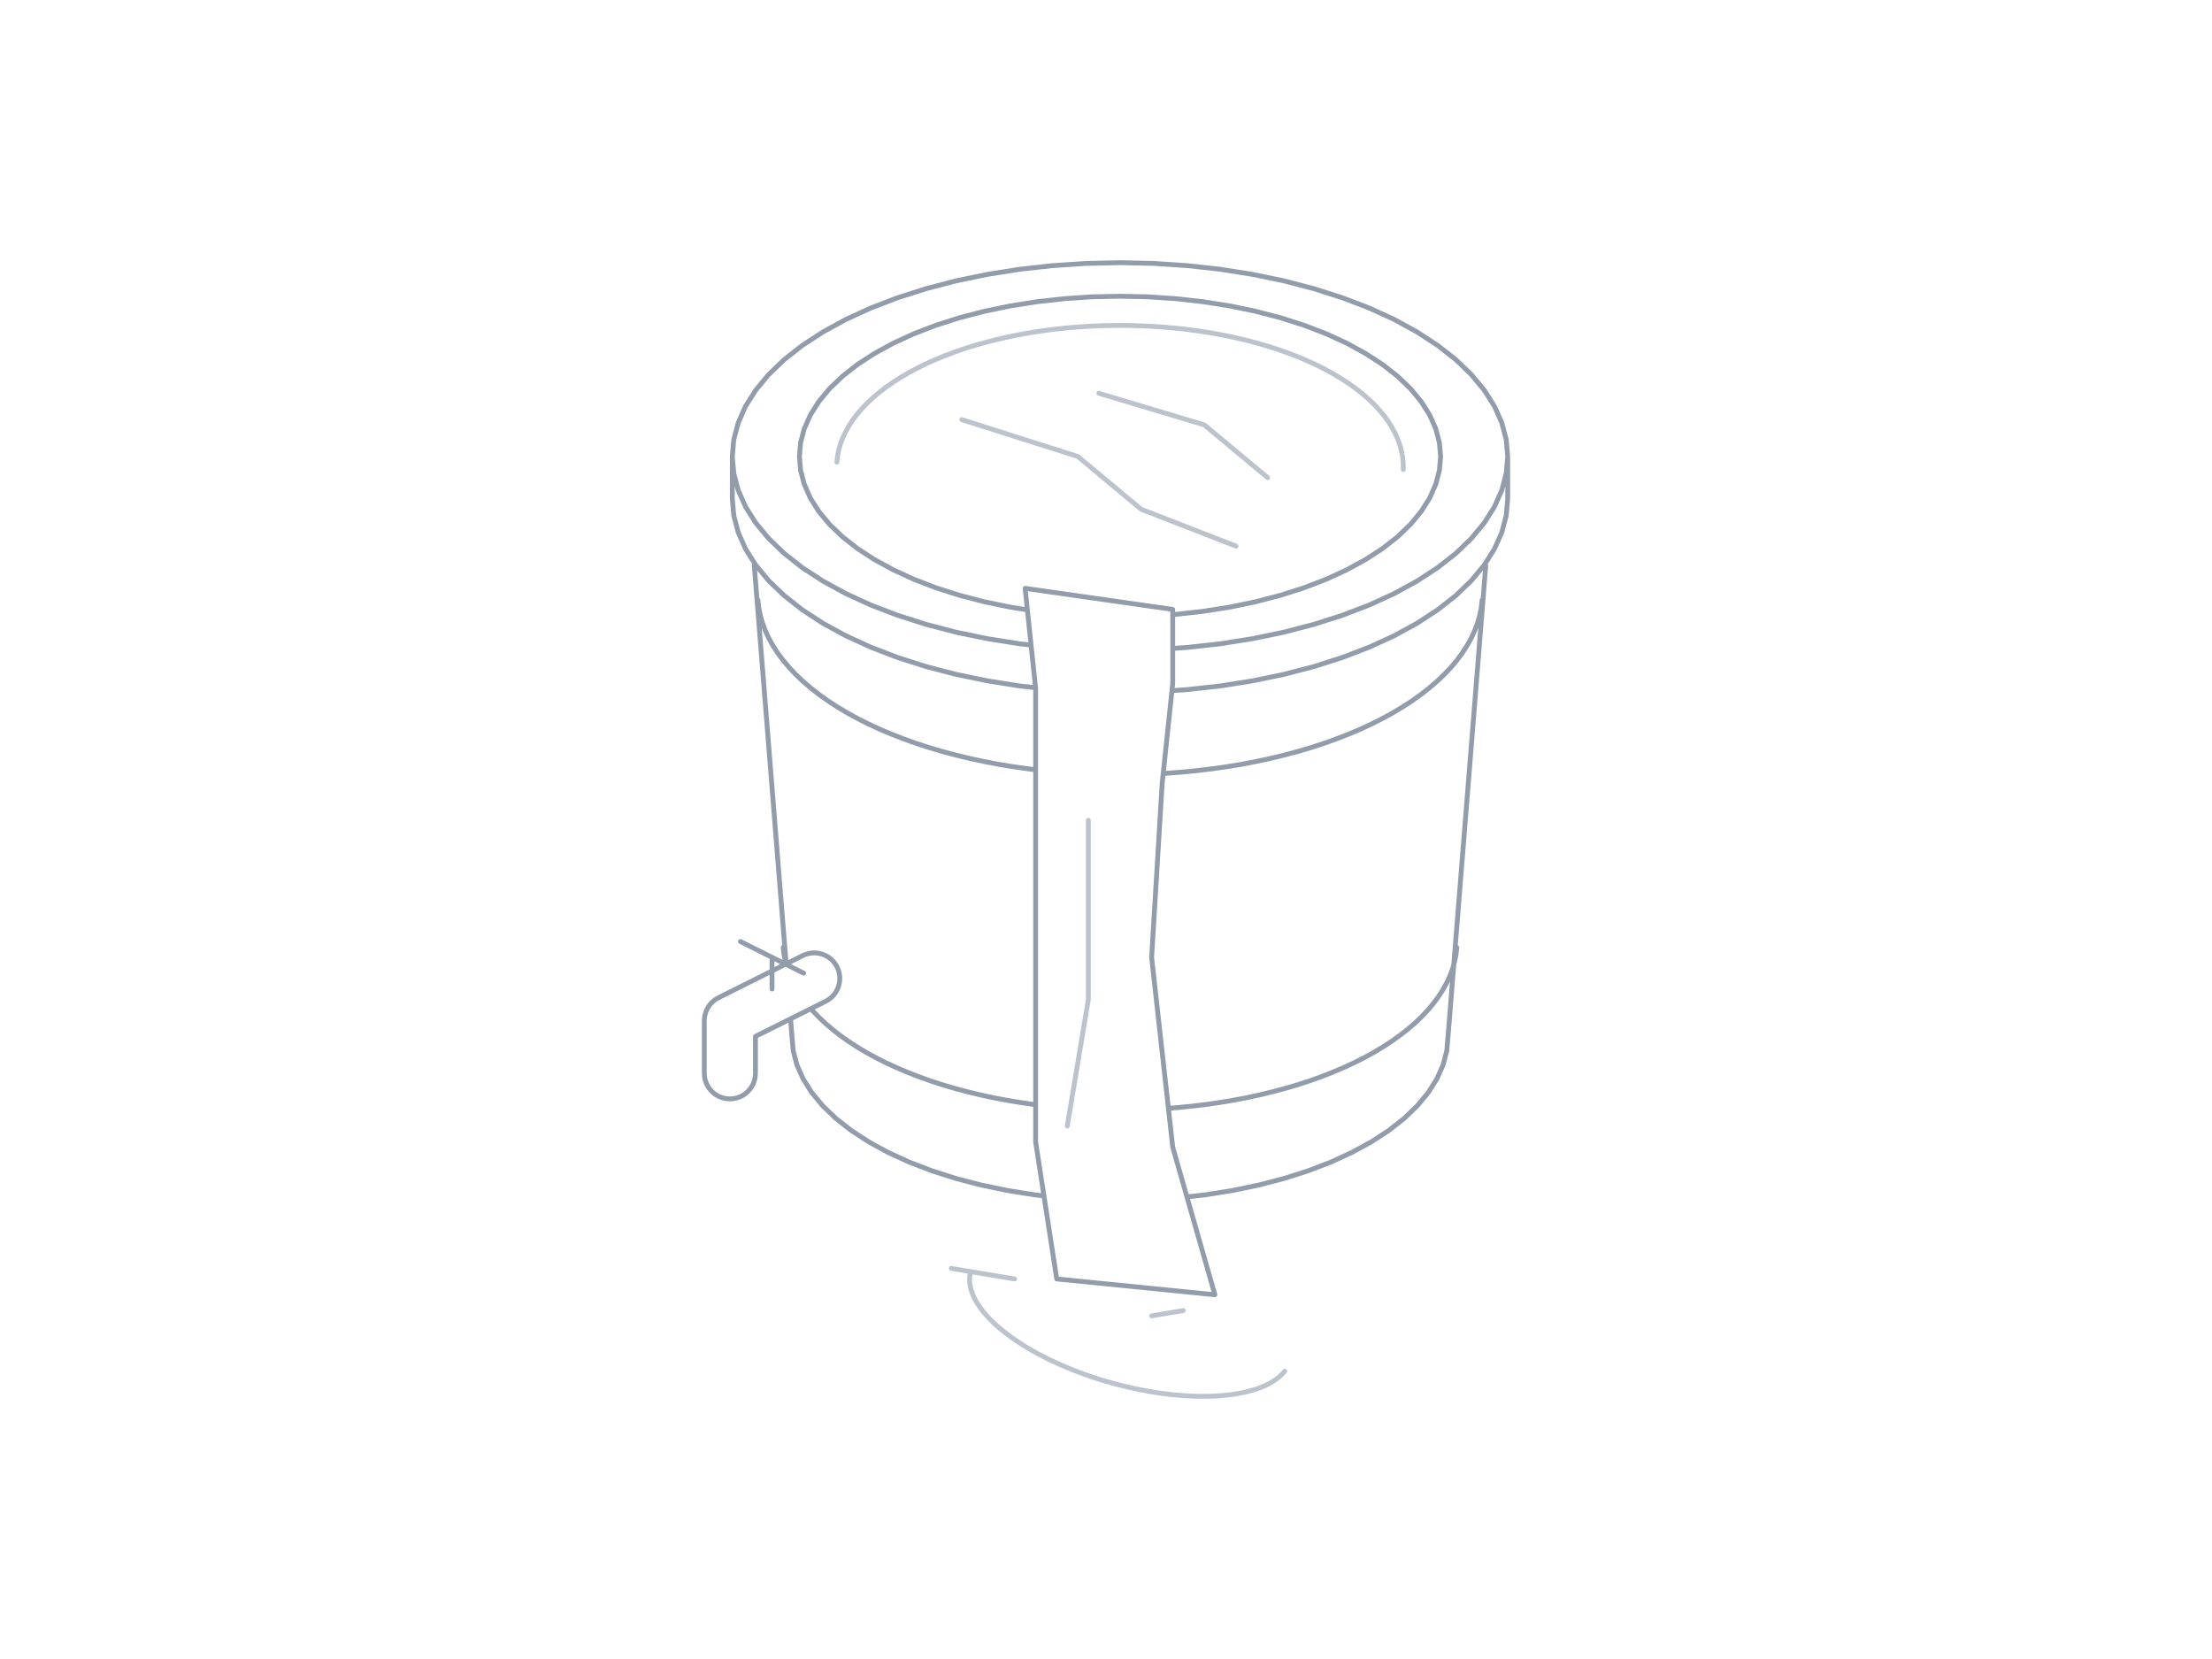
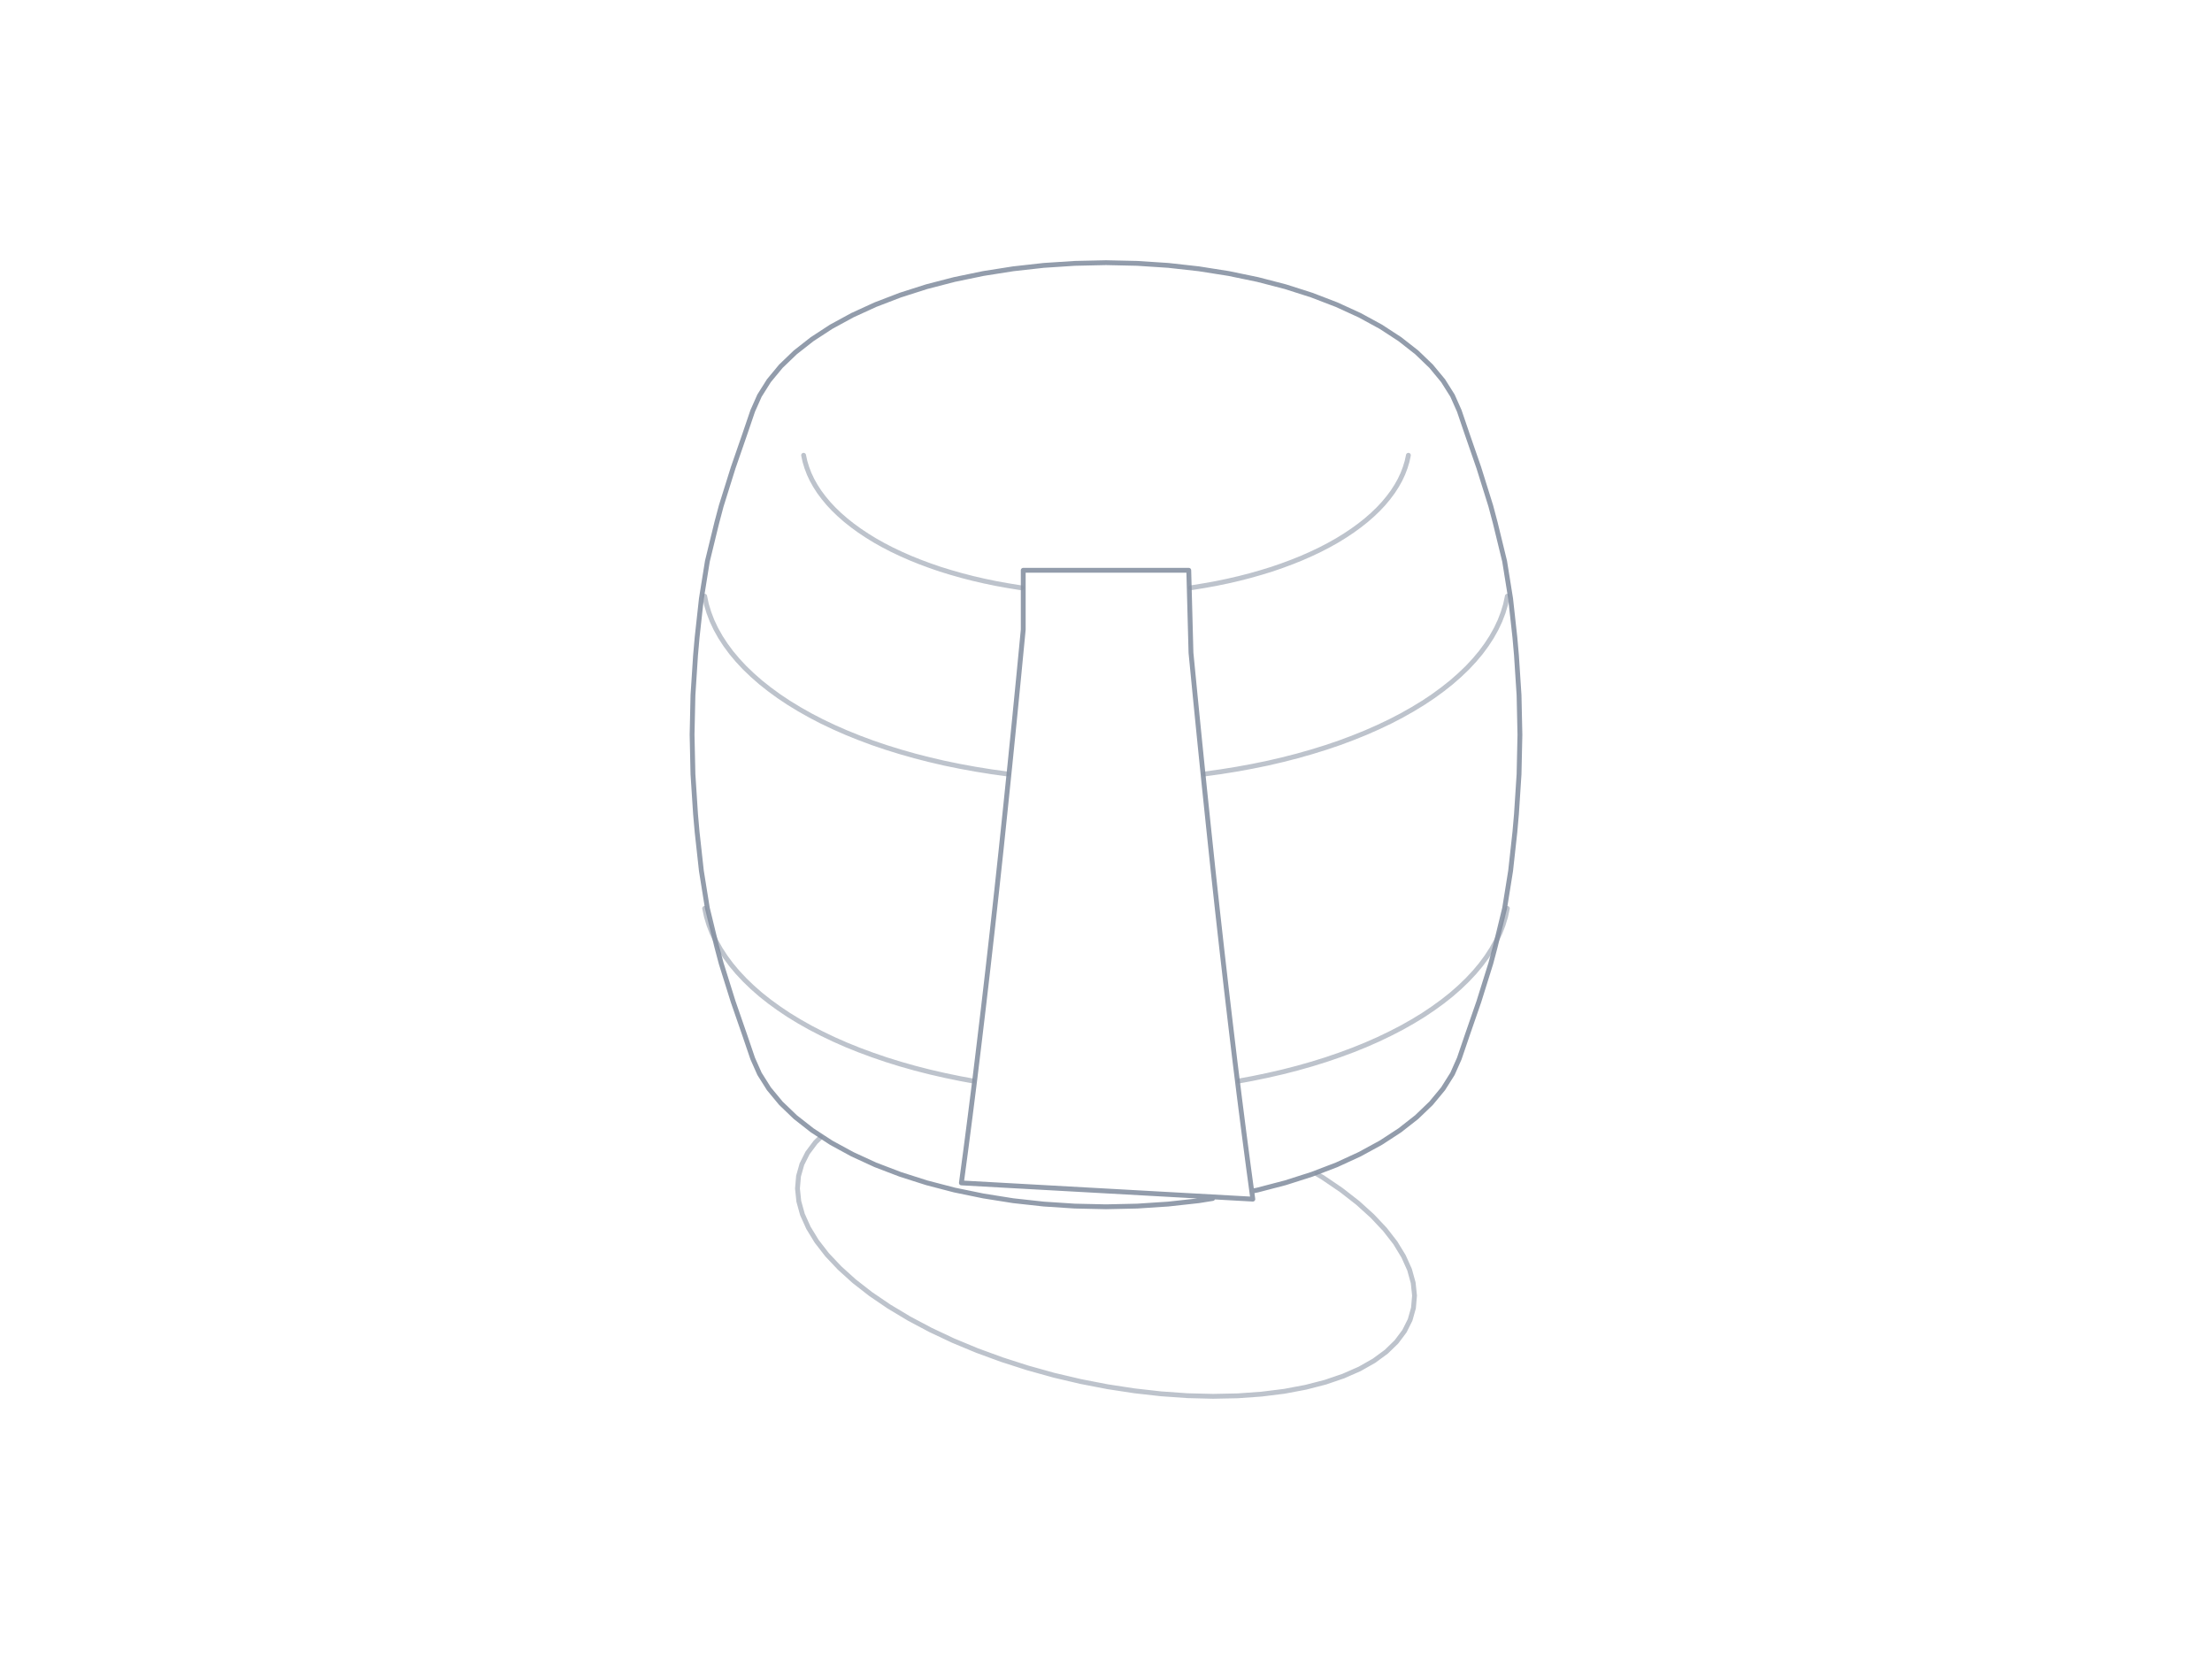
<svg xmlns="http://www.w3.org/2000/svg" viewBox="0 0 480 360" role="img" color="#8792a2" fill="none" stroke="currentColor" stroke-width="1.05" stroke-linecap="round" stroke-linejoin="round">
-   <path vector-effect="non-scaling-stroke" stroke-opacity=".55" d="M181.60,100.28 181.75,98.95 182.01,97.62 182.39,96.30 182.89,94.99 183.50,93.69 184.22,92.41 185.05,91.14 185.99,89.89 187.04,88.67 188.19,87.46 189.45,86.29 190.81,85.14 192.26,84.02 193.81,82.94 195.46,81.89 197.19,80.87 199.01,79.90 200.91,78.96 202.90,78.07 204.95,77.22 207.08,76.42 209.28,75.66 211.54,74.95 213.86,74.30 216.23,73.69 218.66,73.13 221.13,72.63 223.64,72.18 226.19,71.79 228.77,71.45 231.38,71.17 234.01,70.95 236.66,70.78 239.31,70.67 241.98,70.62 244.65,70.62 247.31,70.69 249.97,70.81 252.61,70.99 255.24,71.22 257.84,71.52 260.41,71.87 262.95,72.27 265.46,72.73 267.92,73.24 270.34,73.81 272.70,74.43 275.01,75.10 277.26,75.81 279.44,76.58 281.55,77.39 283.60,78.25 285.56,79.15 287.45,80.10 289.25,81.08 290.97,82.10 292.59,83.16 294.12,84.25 295.56,85.37 296.90,86.53 298.13,87.71 299.26,88.92 300.29,90.15 301.21,91.40 302.01,92.67 302.71,93.96 303.30,95.26 303.77,96.57 304.13,97.90 304.37,99.22 304.50,100.56 304.51,101.89 M208.72,91.06 233.89,99.06 247.61,110.50 268.21,118.51 M238.46,85.34 261.34,92.20 275.07,103.64 M236.17,178.00 236.17,216.90 231.60,244.35 M278.79,297.54 278.35,298.05 277.86,298.54 277.31,299.01 276.70,299.45 276.04,299.88 275.33,300.28 274.57,300.65 273.76,301.00 272.90,301.32 271.99,301.61 271.04,301.88 270.05,302.12 269.01,302.33 267.93,302.51 266.82,302.67 265.66,302.79 264.48,302.89 263.26,302.96 262.01,302.99 260.73,303.00 259.42,302.98 258.10,302.93 256.75,302.84 255.38,302.73 253.99,302.59 252.59,302.42 251.18,302.23 249.75,302.00 248.32,301.74 246.89,301.46 245.45,301.15 244.01,300.82 242.57,300.46 241.14,300.07 239.71,299.66 238.30,299.23 236.90,298.77 235.51,298.29 234.13,297.78 232.78,297.26 231.45,296.72 230.14,296.15 228.86,295.57 227.60,294.98 226.38,294.36 225.18,293.74 224.03,293.09 222.90,292.44 221.82,291.77 220.78,291.09 219.77,290.41 218.81,289.71 217.90,289.01 217.03,288.30 216.21,287.59 215.44,286.87 214.72,286.16 214.06,285.44 213.44,284.72 212.88,284.00 212.38,283.28 211.93,282.57 211.53,281.87 211.20,281.17 210.92,280.47 210.70,279.79 210.54,279.11 210.44,278.45 210.40,277.80 210.42,277.16 210.50,276.54 210.63,275.93 M249.90,285.54 256.77,284.39 M220.16,277.53 206.43,275.24" />
-   <path vector-effect="non-scaling-stroke" stroke-opacity=".9" d="M163.68,122.77 170.56,208.79 M171.58,221.47 171.85,224.91 172.12,228.01 172.93,231.09 174.28,234.12 176.14,237.08 178.52,239.95 181.39,242.70 184.73,245.32 188.51,247.78 192.70,250.07 197.28,252.17 202.21,254.06 207.44,255.73 212.95,257.16 218.69,258.35 224.61,259.29 226.18,259.46 M257.91,259.68 261.46,259.29 267.38,258.35 273.12,257.16 278.63,255.73 283.87,254.06 288.80,252.17 293.37,250.07 297.57,247.78 301.35,245.32 304.69,242.70 307.55,239.95 309.93,237.08 311.80,234.12 313.14,231.09 313.95,228.01 314.22,224.91 322.40,122.77 M316.12,205.59 315.95,207.15 315.64,208.70 315.20,210.24 314.63,211.78 313.92,213.30 313.09,214.80 312.14,216.28 311.05,217.75 309.84,219.19 308.51,220.60 307.07,221.98 305.50,223.33 303.82,224.64 302.03,225.92 300.14,227.16 298.13,228.36 296.03,229.51 293.84,230.62 291.55,231.67 289.17,232.68 286.71,233.64 284.17,234.55 281.55,235.40 278.86,236.19 276.11,236.92 273.30,237.60 270.43,238.22 267.52,238.77 264.55,239.26 261.55,239.69 258.52,240.05 255.46,240.35 253.89,240.46 M224.38,239.67 221.52,239.26 218.56,238.77 215.64,238.22 212.78,237.60 209.96,236.92 207.21,236.19 204.53,235.40 201.91,234.55 199.37,233.64 196.91,232.68 194.53,231.67 192.24,230.62 190.04,229.51 187.94,228.36 185.94,227.16 184.04,225.92 182.25,224.64 180.58,223.33 179.01,221.98 177.56,220.60 176.23,219.19 176.21,219.16 M170.48,208.83 170.44,208.70 170.13,207.15 169.95,205.59 M321.62,130.18 321.43,131.86 321.10,133.52 320.63,135.18 320.01,136.83 319.26,138.47 318.36,140.08 317.33,141.68 316.17,143.25 314.87,144.80 313.44,146.32 311.88,147.80 310.20,149.25 308.39,150.67 306.47,152.04 304.43,153.37 302.28,154.66 300.02,155.90 297.66,157.09 295.20,158.23 292.64,159.31 289.99,160.34 287.26,161.32 284.45,162.23 281.56,163.08 278.60,163.87 275.58,164.60 272.49,165.26 269.36,165.86 266.17,166.38 262.95,166.84 259.68,167.23 256.39,167.55 253.07,167.80 252.77,167.82 M224.38,166.99 223.13,166.84 219.90,166.38 216.72,165.86 213.58,165.26 210.50,164.60 207.48,163.87 204.52,163.08 201.63,162.23 198.82,161.32 196.08,160.34 193.44,159.31 190.88,158.23 188.42,157.09 186.05,155.90 183.80,154.66 181.64,153.37 179.61,152.04 177.68,150.67 175.88,149.25 174.19,147.80 172.64,146.32 171.21,144.80 169.91,143.25 168.74,141.68 167.71,140.08 166.82,138.47 166.06,136.83 165.45,135.18 164.98,133.52 164.65,131.86 164.46,130.18 M243.04,57.00 235.71,57.16 228.43,57.64 221.26,58.43 214.26,59.54 207.48,60.94 200.97,62.64 194.78,64.61 188.96,66.84 183.55,69.32 178.59,72.03 174.12,74.94 170.18,78.03 166.79,81.29 163.98,84.68 161.77,88.18 160.19,91.76 159.23,95.40 158.91,99.06 158.91,108.22 159.23,111.88 160.19,115.52 161.77,119.10 163.98,122.60 166.79,125.99 170.18,129.25 174.12,132.34 178.59,135.26 183.55,137.96 188.96,140.44 194.78,142.67 200.97,144.65 207.48,146.34 214.26,147.74 221.26,148.85 224.36,149.19 M254.66,149.84 257.65,149.64 264.81,148.85 271.81,147.74 278.59,146.34 285.10,144.65 291.29,142.67 297.12,140.44 302.53,137.96 307.48,135.26 311.95,132.34 315.90,129.25 319.28,125.99 322.09,122.60 324.30,119.10 325.89,115.52 326.85,111.88 327.17,108.22 327.17,99.06 326.85,95.40 325.89,91.76 324.30,88.18 322.09,84.68 319.28,81.29 315.90,78.03 311.95,74.94 307.48,72.03 302.53,69.32 297.12,66.84 291.29,64.61 285.10,62.64 278.59,60.94 271.81,59.54 264.81,58.43 257.65,57.64 250.37,57.16 243.04,57.00 M327.17,99.06 326.85,102.73 325.89,106.37 324.30,109.95 322.09,113.45 319.28,116.84 315.90,120.10 311.95,123.19 307.48,126.10 302.53,128.81 297.12,131.29 291.29,133.52 285.10,135.49 278.59,137.19 271.81,138.59 264.81,139.70 257.65,140.49 254.83,140.68 M223.38,139.93 221.26,139.70 214.26,138.59 207.48,137.19 200.97,135.49 194.78,133.52 188.96,131.29 183.55,128.81 178.59,126.10 174.12,123.19 170.18,120.10 166.79,116.84 163.98,113.45 161.77,109.95 160.19,106.37 159.23,102.73 158.91,99.06 M292.23,123.66 287.76,125.71 282.94,127.56 277.82,129.19 272.44,130.59 266.83,131.75 261.04,132.66 255.12,133.32 254.83,133.34 M222.58,132.28 219.24,131.75 213.64,130.59 208.25,129.19 203.13,127.56 198.32,125.71 193.85,123.66 189.75,121.42 186.05,119.02 182.79,116.46 179.99,113.77 177.66,110.96 175.84,108.07 174.53,105.10 173.73,102.10 173.47,99.06 173.73,96.03 174.53,93.02 175.84,90.06 177.66,87.17 179.99,84.36 182.79,81.67 186.05,79.11 189.75,76.71 193.85,74.47 198.32,72.42 203.13,70.57 208.25,68.94 213.64,67.54 219.24,66.38 225.03,65.47 230.96,64.81 236.97,64.41 243.04,64.28 249.10,64.41 255.12,64.81 261.04,65.47 266.83,66.38 272.44,67.54 277.82,68.94 282.94,70.57 287.76,72.42 292.23,74.47 296.33,76.71 300.02,79.11 303.29,81.67 306.09,84.36 308.41,87.17 310.24,90.06 311.55,93.02 312.34,96.03 312.61,99.06 312.34,102.10 311.55,105.10 310.24,108.07 308.41,110.96 306.09,113.77 303.29,116.46 300.02,119.02 296.33,121.42 292.23,123.66 M155.90,216.51 155.24,216.90 154.64,217.38 154.11,217.93 153.66,218.56 153.30,219.24 153.04,219.96 152.89,220.71 152.83,221.47 152.83,232.91 152.88,233.64 153.02,234.35 153.26,235.04 153.58,235.69 153.98,236.29 154.46,236.84 155.00,237.32 155.61,237.72 156.26,238.04 156.94,238.27 157.66,238.41 158.38,238.46 159.11,238.41 159.82,238.27 160.50,238.04 161.16,237.72 161.76,237.32 162.30,236.84 162.78,236.29 163.19,235.69 163.51,235.04 163.74,234.35 163.88,233.64 163.93,232.91 163.93,224.90 179.17,217.28 179.79,216.92 180.37,216.47 180.88,215.96 181.32,215.38 181.67,214.75 181.95,214.08 182.13,213.37 182.22,212.65 182.22,211.93 182.12,211.21 181.93,210.51 181.65,209.84 181.28,209.21 180.84,208.64 180.32,208.13 179.74,207.69 179.11,207.33 178.44,207.06 177.74,206.87 177.02,206.78 176.29,206.79 175.57,206.89 174.87,207.08 174.20,207.36 155.90,216.51 M160.67,204.31 174.40,211.18 M167.53,207.75 167.53,214.61 M222.45,127.67 254.48,132.24 254.48,148.26 252.19,169.99 249.90,207.75 254.48,248.93 263.63,280.96 229.31,277.53 224.73,247.79 224.73,202.03 224.73,169.99 224.73,149.40 222.45,127.67" />
+   <path vector-effect="non-scaling-stroke" stroke-opacity=".55" d="M295.04,297.05 291.51,298.60 287.59,299.94 283.31,301.04 278.69,301.91 273.78,302.52 268.62,302.89 263.23,303.00 257.67,302.86 251.98,302.46 246.19,301.81 240.36,300.92 234.52,299.79 228.73,298.43 223.02,296.84 217.44,295.05 212.03,293.07 206.83,290.91 201.89,288.58 197.24,286.11 192.91,283.51 188.94,280.81 185.36,278.02 182.20,275.16 179.47,272.27 177.21,269.35 175.43,266.43 174.13,263.54 173.34,260.69 173.05,257.91 173.28,255.22 174.01,252.63 175.24,250.18 176.97,247.87 178.02,246.85 M285.80,254.77 287.09,255.54 291.06,258.24 294.64,261.03 297.80,263.89 300.53,266.79 302.79,269.70 304.57,272.62 305.87,275.51 306.66,278.36 306.95,281.14 306.72,283.83 305.99,286.42 304.76,288.87 303.03,291.18 300.83,293.32 298.16,295.28 295.04,297.05 M327.09,197.12 326.71,198.91 326.17,200.69 325.49,202.46 324.66,204.21 323.69,205.95 322.58,207.66 321.33,209.35 319.94,211.01 318.41,212.64 316.75,214.24 314.96,215.81 313.04,217.33 311.00,218.81 308.84,220.26 306.56,221.65 304.17,223.00 301.67,224.29 299.06,225.54 296.36,226.73 293.56,227.86 290.67,228.93 287.69,229.95 284.63,230.90 281.49,231.79 278.29,232.61 275.02,233.36 271.69,234.05 268.87,234.57 M211.13,234.57 208.31,234.05 204.98,233.36 201.71,232.61 198.51,231.79 195.37,230.90 192.31,229.95 189.33,228.93 186.44,227.86 183.64,226.73 180.94,225.54 178.33,224.29 175.83,223.00 173.44,221.65 171.16,220.26 169.00,218.81 166.96,217.33 165.04,215.81 163.25,214.24 161.59,212.64 160.06,211.01 158.67,209.35 157.42,207.66 156.31,205.95 155.34,204.21 154.51,202.46 153.83,200.69 153.29,198.91 152.91,197.12 M327.09,129.37 326.71,131.16 326.17,132.94 325.49,134.71 324.66,136.47 323.69,138.20 322.58,139.91 321.33,141.60 319.94,143.26 318.41,144.90 316.75,146.49 314.96,148.06 313.04,149.58 311.00,151.07 308.84,152.51 306.56,153.90 304.17,155.25 301.67,156.55 299.06,157.79 296.36,158.98 293.56,160.11 290.67,161.19 287.69,162.20 284.63,163.15 281.49,164.04 278.29,164.86 275.02,165.62 271.69,166.30 268.30,166.92 264.87,167.47 261.40,167.95 M218.60,167.95 215.13,167.47 211.70,166.92 208.31,166.30 204.98,165.62 201.71,164.86 198.51,164.04 195.37,163.15 192.31,162.20 189.33,161.19 186.44,160.11 183.64,158.98 180.94,157.79 178.33,156.55 175.83,155.25 173.44,153.90 171.16,152.51 169.00,151.07 166.96,149.58 165.04,148.06 163.25,146.49 161.59,144.90 160.06,143.26 158.67,141.60 157.42,139.91 156.31,138.20 155.34,136.47 154.51,134.71 153.83,132.94 153.29,131.16 152.91,129.37 M305.62,98.79 305.33,100.14 304.92,101.48 304.41,102.82 303.79,104.14 303.06,105.44 302.22,106.74 301.27,108.01 300.23,109.26 299.08,110.49 297.83,111.69 296.48,112.87 295.03,114.02 293.49,115.14 291.87,116.22 290.15,117.28 288.35,118.29 286.46,119.27 284.50,120.20 282.46,121.10 280.35,121.95 278.17,122.76 275.93,123.53 273.62,124.24 271.26,124.91 268.85,125.53 266.38,126.10 263.87,126.62 261.32,127.08 258.74,127.50 258.42,127.54 M221.69,127.55 221.26,127.50 218.68,127.08 216.13,126.62 213.62,126.10 211.15,125.53 208.74,124.91 206.38,124.24 204.07,123.53 201.83,122.76 199.65,121.95 197.54,121.10 195.50,120.20 193.54,119.27 191.65,118.29 189.85,117.28 188.13,116.22 186.51,115.14 184.97,114.02 183.52,112.87 182.17,111.69 180.92,110.49 179.77,109.26 178.73,108.01 177.78,106.74 176.94,105.44 176.21,104.14 175.59,102.82 175.08,101.48 174.67,100.14 174.38,98.79" />
+   <path vector-effect="non-scaling-stroke" stroke-opacity=".9" d="M150.37,168.00 150.93,176.64 151.27,180.52 152.20,188.98 153.50,197.09 155.53,205.41 156.50,209.07 159.10,217.38 161.61,224.63 163.34,229.71 164.81,233.02 166.85,236.26 169.45,239.40 172.58,242.41 176.23,245.27 180.37,247.97 184.96,250.47 189.96,252.77 195.35,254.83 201.08,256.66 207.10,258.23 213.38,259.52 219.85,260.55 226.48,261.28 233.22,261.72 240.00,261.87 246.78,261.72 253.52,261.28 260.15,260.55 263.15,260.07 M271.97,258.42 272.90,258.23 278.92,256.66 284.65,254.83 290.04,252.77 295.04,250.47 295.04,250.47 299.63,247.97 303.77,245.27 307.42,242.41 310.55,239.40 313.15,236.26 315.19,233.02 316.66,229.71 318.39,224.63 320.90,217.38 323.50,209.07 324.47,205.41 326.50,197.09 327.80,188.98 328.73,180.52 329.07,176.64 329.63,168.00 329.82,159.44 329.63,150.87 329.07,142.23 328.73,138.35 327.80,129.89 326.50,121.78 324.47,113.46 323.50,109.80 320.90,101.49 318.39,94.24 316.66,89.16 315.19,85.85 313.15,82.61 310.55,79.47 307.42,76.46 303.77,73.60 299.63,70.90 295.04,68.40 290.04,66.11 284.65,64.04 278.92,62.21 272.90,60.65 266.62,59.35 260.15,58.33 253.52,57.59 246.78,57.15 240.00,57.00 233.22,57.15 226.48,57.59 219.85,58.33 213.38,59.35 207.10,60.65 201.08,62.21 195.35,64.04 189.96,66.11 184.96,68.40 180.37,70.90 176.23,73.60 172.58,76.46 169.45,79.47 166.85,82.61 164.81,85.85 163.34,89.16 161.61,94.24 159.10,101.49 156.50,109.80 155.53,113.46 153.50,121.78 152.20,129.89 151.27,138.35 150.93,142.23 150.37,150.87 150.18,159.44 150.37,168.00 M222.04,123.75 222.04,136.64 221.08,146.60 220.12,156.35 219.16,165.88 218.20,175.20 217.25,184.31 216.29,193.20 215.33,201.88 214.37,210.35 213.41,218.61 212.45,226.65 211.50,234.48 210.54,242.10 209.58,249.50 208.62,256.69 271.86,260.21 270.90,253.12 269.94,245.82 268.98,238.31 268.02,230.59 267.07,222.65 266.11,214.51 265.15,206.14 264.19,197.57 263.23,188.78 262.28,179.78 261.32,170.57 260.36,161.14 259.40,151.50 258.44,141.65 257.96,123.75 222.04,123.75" />
</svg>
